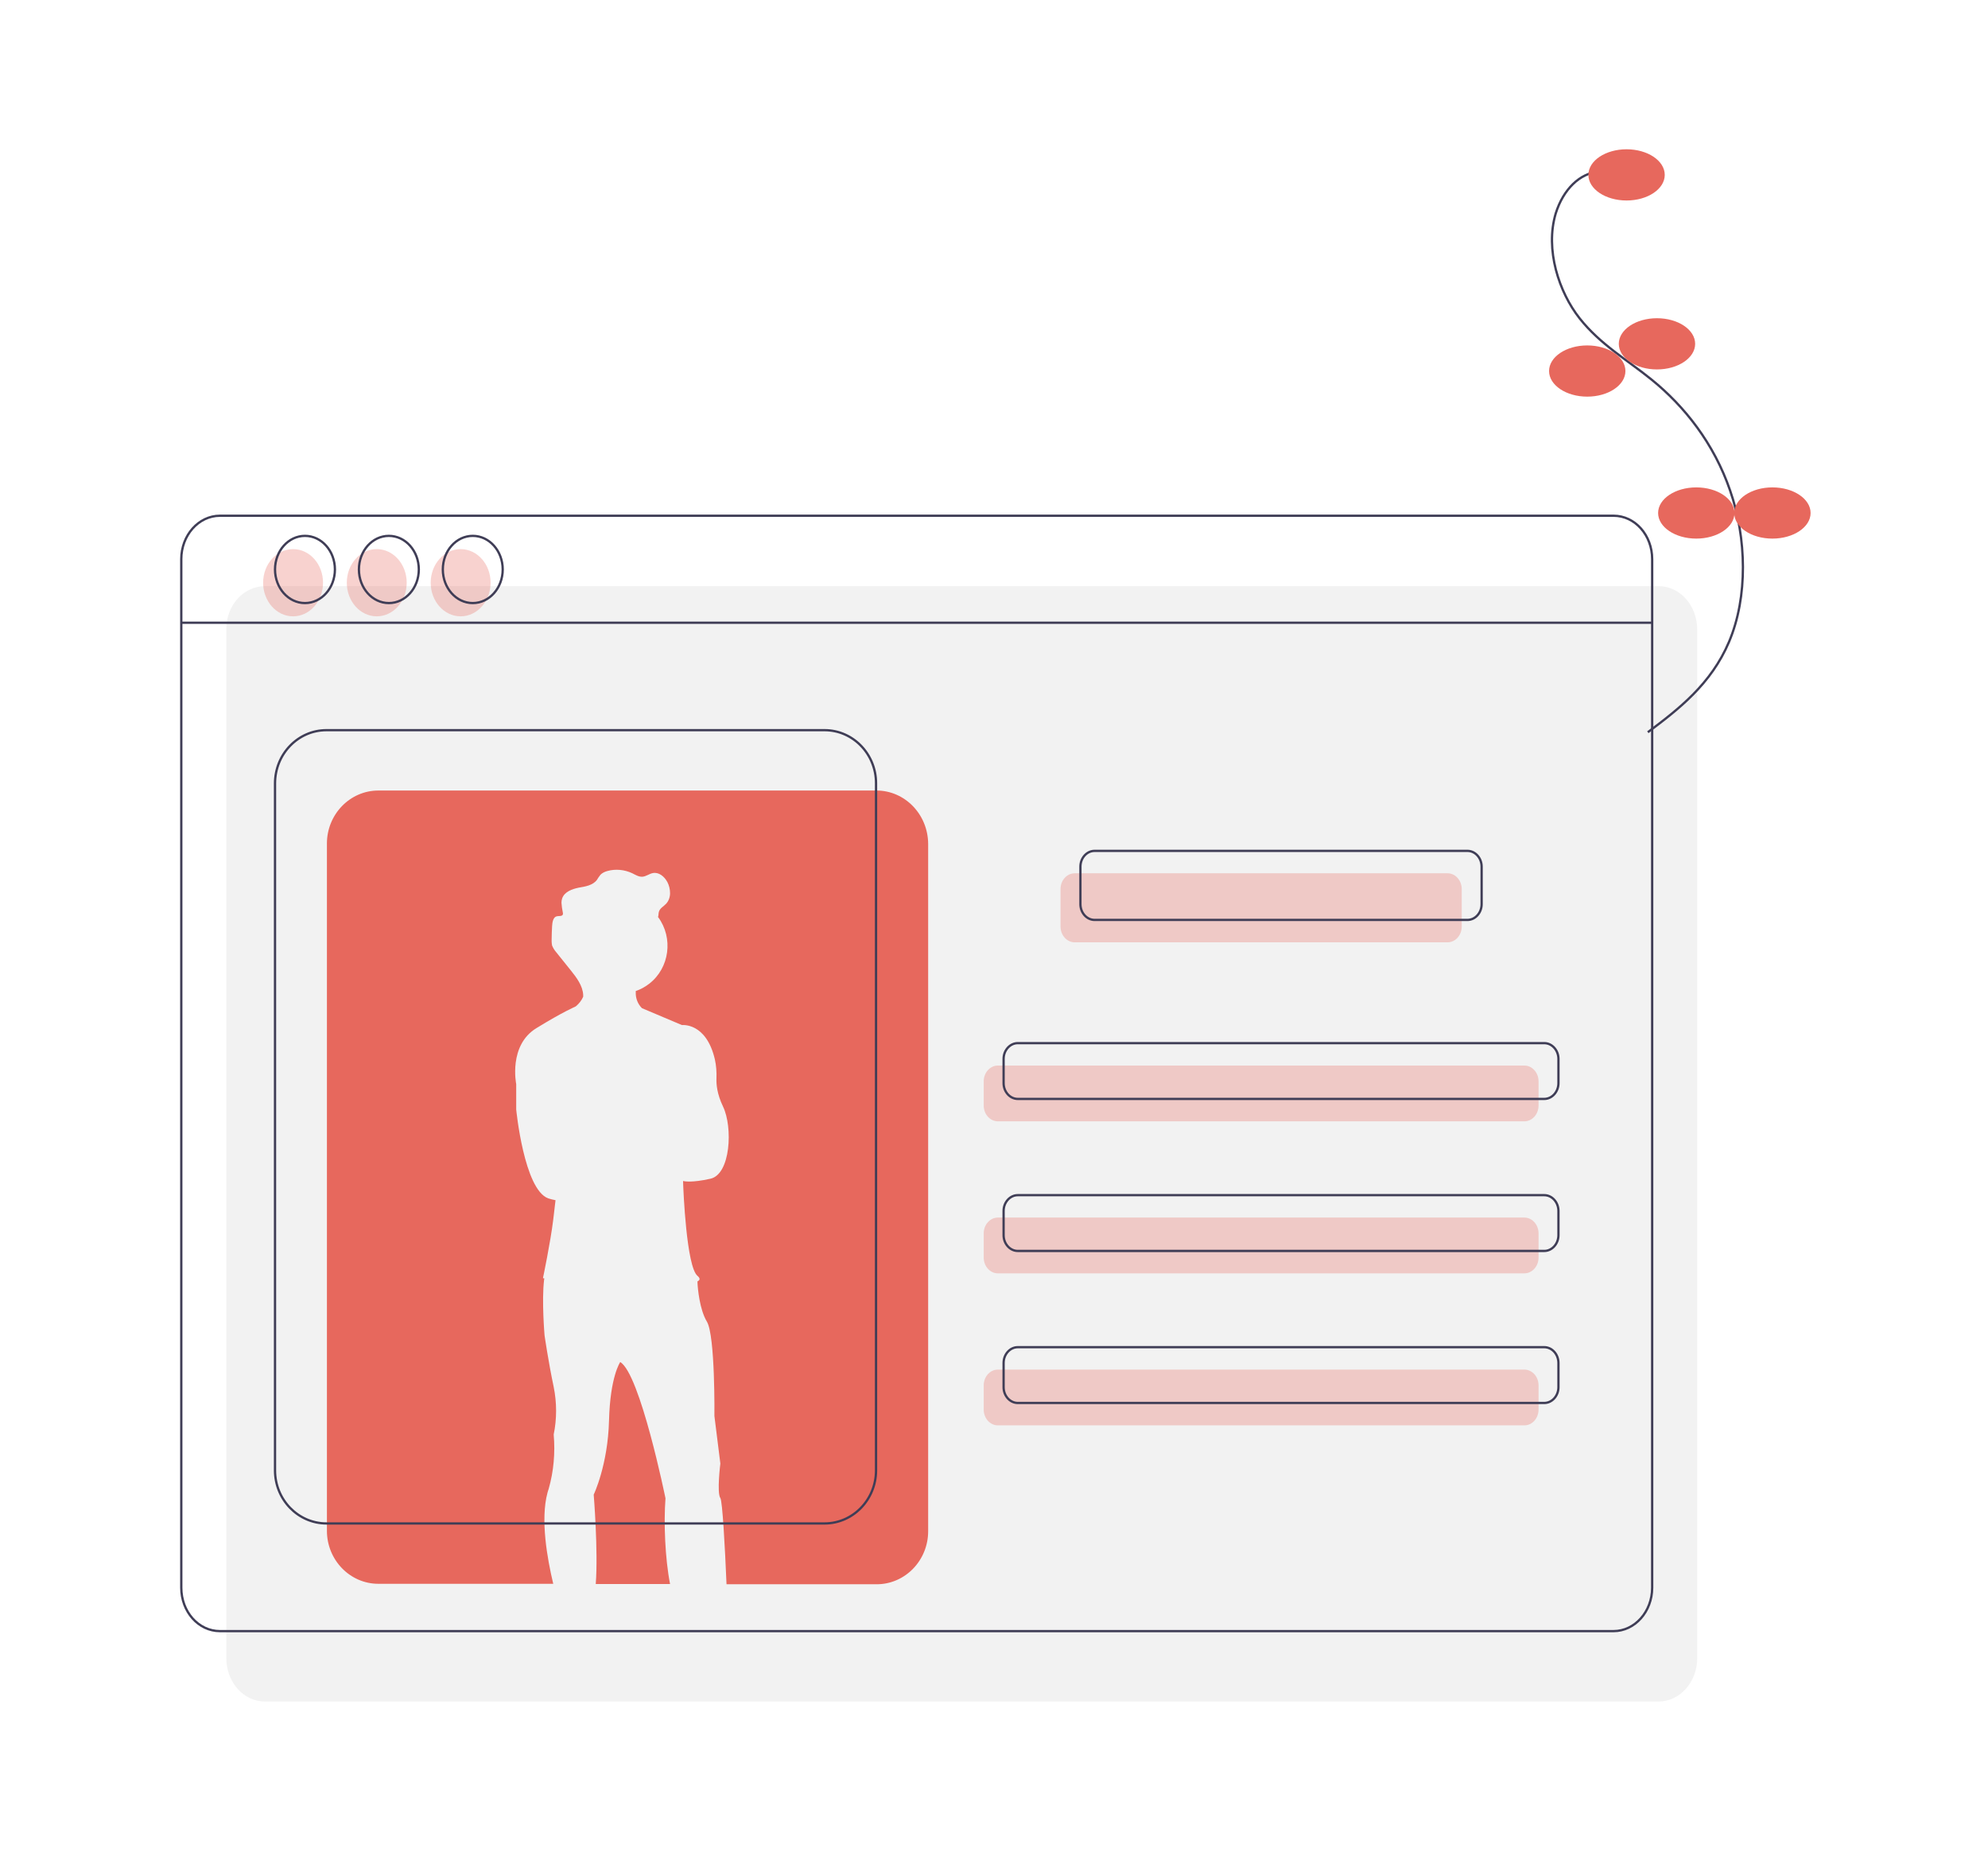
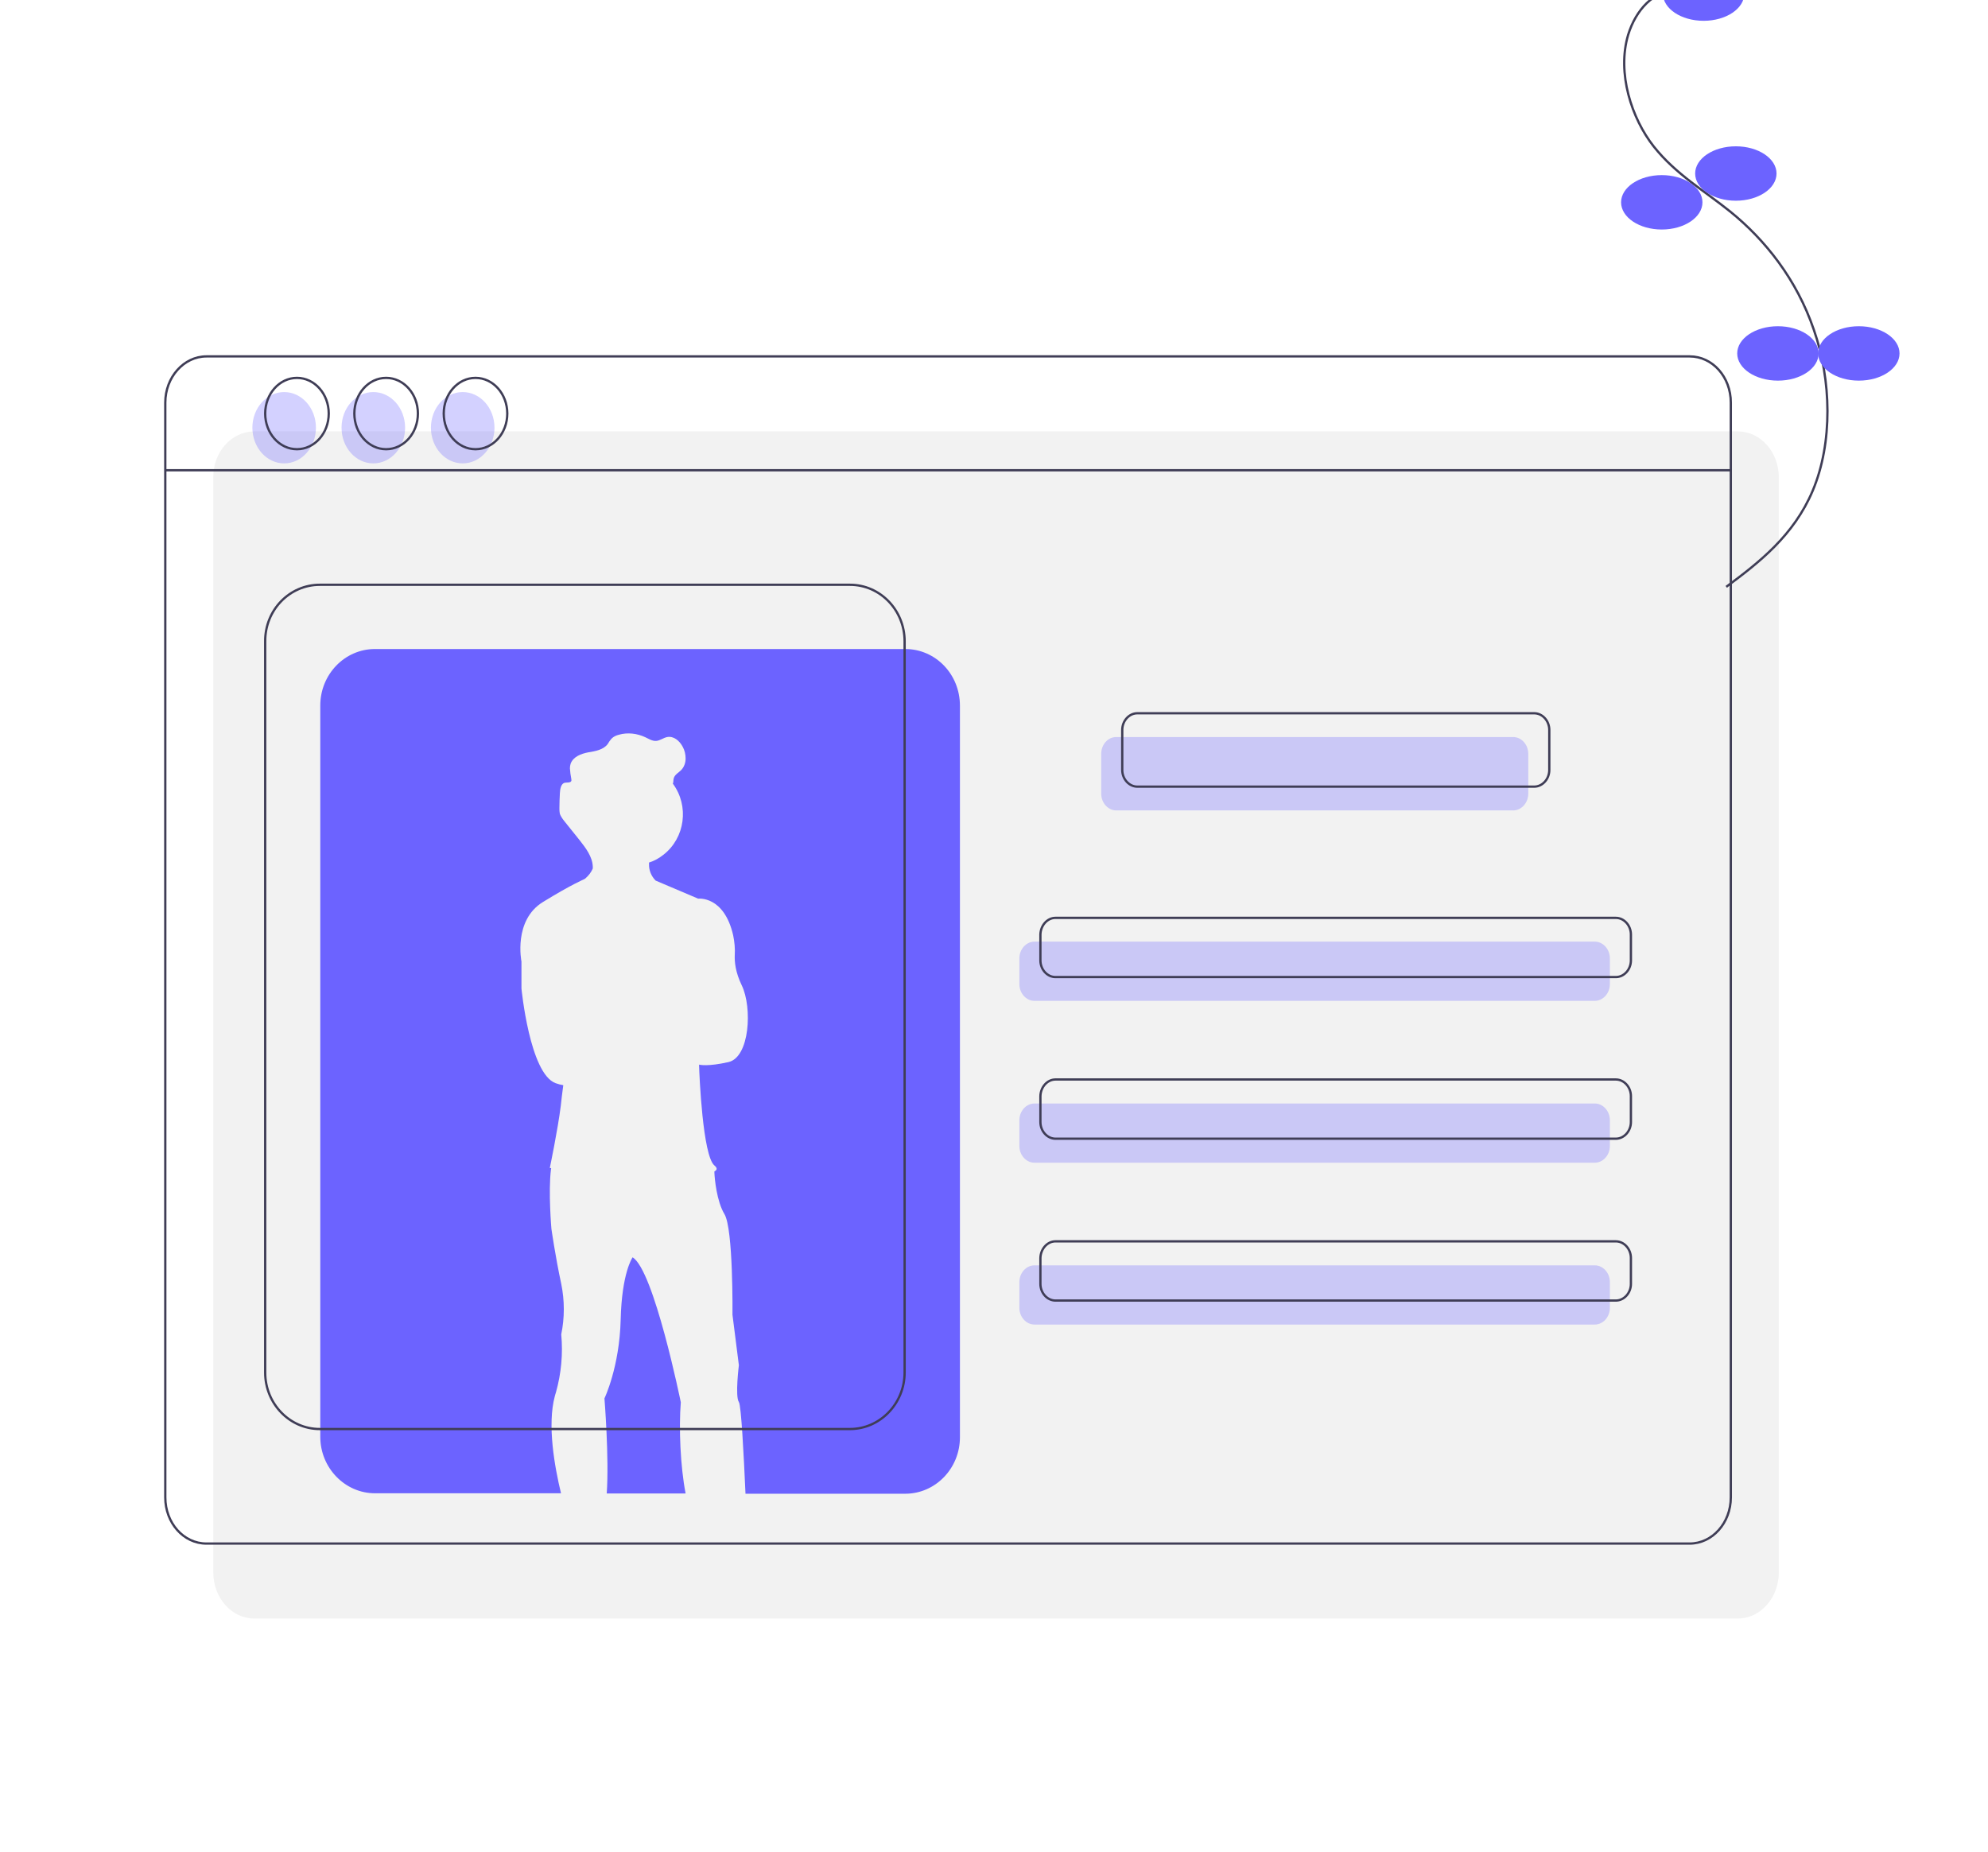
<svg xmlns="http://www.w3.org/2000/svg" version="1.1" id="fe80fb2b-bcaf-407e-919b-306adc32f78b" x="0px" y="0px" viewBox="0 0 869.6 810" style="enable-background:new 0 0 869.6 810;" xml:space="preserve">
  <style type="text/css">
	.st0{fill:#F2F2F2;}
	.st1{fill:none;stroke:#3F3D56;stroke-miterlimit:10;}
- 	.st2{opacity:0.3;fill:#E7685D;enable-background:new    ;}
- 	.st3{fill:#E7685D;}
+ 	.st2{opacity:0.3;fill:#6C63FF;enable-background:new    ;}
+ 	.st3{fill:#6C63FF;}
</style>
-   <path class="st0" d="M115.9,256.4h609.6c9.4,0,16.9,8.5,16.9,19v449.9c0,10.5-7.6,19-16.9,19H115.9c-9.4,0-16.9-8.5-16.9-19v-450  C98.9,264.9,106.5,256.4,115.9,256.4z" />
-   <path class="st1" d="M96.2,225.6h609.6c9.4,0,16.9,8.5,16.9,19v449.9c0,10.5-7.6,19-16.9,19H96.2c-9.4,0-16.9-8.5-16.9-19V244.6  C79.3,234.1,86.9,225.6,96.2,225.6z" />
-   <line class="st1" x1="79.3" y1="272.4" x2="722.8" y2="272.4" />
-   <path class="st2" d="M470.1,382h163.1c3.4,0,6.2,3.1,6.2,6.9v16.4c0,3.8-2.8,6.9-6.2,6.9H470.1c-3.4,0-6.2-3.1-6.2-6.9v-16.4  C463.9,385.1,466.7,382,470.1,382z" />
-   <path class="st2" d="M436.5,466.1h230.3c3.4,0,6.2,3.1,6.2,6.9v10.6c0,3.8-2.8,6.9-6.2,6.9H436.5c-3.4,0-6.2-3.1-6.2-6.9V473  C430.3,469.2,433.1,466.1,436.5,466.1z" />
-   <path class="st2" d="M436.5,532.6h230.3c3.4,0,6.2,3.1,6.2,6.9v10.6c0,3.8-2.8,6.9-6.2,6.9H436.5c-3.4,0-6.2-3.1-6.2-6.9v-10.6  C430.3,535.7,433.1,532.6,436.5,532.6z" />
-   <path class="st2" d="M436.5,599.1h230.3c3.4,0,6.2,3.1,6.2,6.9v10.6c0,3.8-2.8,6.9-6.2,6.9H436.5c-3.4,0-6.2-3.1-6.2-6.9V606  C430.3,602.2,433.1,599.1,436.5,599.1z" />
-   <path class="st1" d="M478.8,372.2h163.1c3.4,0,6.2,3.1,6.2,6.9v16.4c0,3.8-2.8,6.9-6.2,6.9H478.8c-3.4,0-6.2-3.1-6.2-6.9v-16.4  C472.6,375.3,475.4,372.2,478.8,372.2z" />
-   <path class="st1" d="M445.2,456.3h230.3c3.4,0,6.2,3.1,6.2,6.9v10.6c0,3.8-2.8,6.9-6.2,6.9H445.2c-3.4,0-6.2-3.1-6.2-6.9v-10.6  C439,459.4,441.8,456.3,445.2,456.3z" />
-   <path class="st1" d="M445.2,522.8h230.3c3.4,0,6.2,3.1,6.2,6.9v10.6c0,3.8-2.8,6.9-6.2,6.9H445.2c-3.4,0-6.2-3.1-6.2-6.9v-10.6  C439,525.9,441.8,522.8,445.2,522.8z" />
-   <path class="st1" d="M445.2,589.3h230.3c3.4,0,6.2,3.1,6.2,6.9v10.6c0,3.8-2.8,6.9-6.2,6.9H445.2c-3.4,0-6.2-3.1-6.2-6.9v-10.6  C439,592.4,441.8,589.3,445.2,589.3z" />
-   <ellipse class="st2" cx="128.2" cy="254.9" rx="13.1" ry="14.7" />
-   <ellipse class="st2" cx="164.8" cy="254.9" rx="13.1" ry="14.7" />
-   <ellipse class="st2" cx="201.5" cy="254.9" rx="13.1" ry="14.7" />
-   <ellipse class="st1" cx="133.4" cy="249.1" rx="13.1" ry="14.7" />
-   <ellipse class="st1" cx="170.1" cy="249.1" rx="13.1" ry="14.7" />
-   <ellipse class="st1" cx="206.8" cy="249.1" rx="13.1" ry="14.7" />
-   <path class="st3" d="M293.1,692.9c-2.2-11.3-2.8-26.8-2-37.5c0,0-11.1-54.5-19.8-59.6l0,0c-0.1,0.2-4.4,6.4-4.9,25.6  c-0.5,19.5-6.7,32.4-6.7,32.4s2,24.4,0.9,39.1H293.1z" />
-   <path class="st3" d="M383.4,345.8H165.5c-12.4,0-22.5,10.4-22.5,23.2l0,0v300.6c0,12.8,10.1,23.2,22.5,23.2l0,0H242  c-2.6-10.9-5.7-28.1-2.5-39.9l0,0l0,0c0.2-0.6,0.3-1.1,0.5-1.6c2.2-7.7,2.9-15.8,2.2-23.8c1.4-6.8,1.4-13.9,0-20.8  c-2.4-11.4-4-22.6-4-22.6s-1.3-15.1-0.2-24.3c0-0.2,0.1-0.4,0.1-0.6c-0.4-0.1-0.6-0.1-0.6-0.1s3.3-15.7,4.5-25.6  c0.3-2.4,0.6-5.3,1-8.5c-1.1-0.2-2.2-0.5-3.2-0.8c-10.6-3.9-14-38.9-14-38.9v-11.1c0,0-3.5-17,8.9-24.5c11.9-7.3,16.7-9.2,17-9.4  c0.1-0.1,0.2-0.1,0.3-0.2c1.3-1.1,2.4-2.5,3.1-4.1c0-0.3,0-0.6,0-0.8c-0.2-4-2.9-7.6-5.4-10.7c-2.2-2.7-4.3-5.4-6.5-8.1  c-0.7-0.8-1.3-1.8-1.7-2.8c-0.1-0.6-0.2-1.2-0.2-1.8c0-0.2,0-0.4,0-0.7c0-2,0.1-4,0.2-6c0.1-1.8,0.5-4,2.1-4.3  c0.9-0.2,2,0.1,2.5-0.6c0.2-0.3,0.2-0.7,0.1-1v0.1v-0.1c-0.3-1.4-0.5-2.8-0.6-4.3c0-0.7,0.1-1.3,0.3-1.9c1-2.9,4.3-4.1,7.2-4.7  c2.9-0.5,6.2-1,8-3.4c0.5-0.8,1-1.6,1.6-2.3c0.8-0.8,1.9-1.3,3-1.6c3.6-1,7.5-0.6,10.9,1c1.4,0.7,2.8,1.6,4.4,1.5  c1.6-0.1,3-1.3,4.6-1.6c2.6-0.5,5,1.5,6.3,3.9c0.8,1.5,1.2,3.2,1.2,4.9c0,1.7-0.6,3.4-1.7,4.6c-1.1,1.2-2.8,2-3.2,3.6  c-0.2,0.7-0.1,1.4-0.3,2c0,0.1-0.1,0.2-0.1,0.2l0.1,0.1c6.7,9.1,5,22.2-3.9,29.1c-1.8,1.4-3.8,2.5-5.9,3.2c0,0.2,0,0.4,0,0.6  c-0.1,2.6,0.9,5.1,2.7,6.9l17.5,7.4c0,0,10.6-1.3,14.4,15c0.6,2.7,0.8,5.5,0.7,8.3c-0.1,2.5,0.2,6.8,2.9,12.4  c4.3,9,3.3,29.5-5.5,31.5c-8.4,1.9-11.7,1.1-12,1v0.4c0.1,3.9,1.5,37.1,6.3,41.1c1.3,1.1,1.1,1.9,0,2.4l0,0c0,0,0,0.2,0,0.6  c0.1,2.4,0.9,11.7,4.1,17c3.7,6.1,3.3,41.3,3.3,41.3l2.6,20.8c0,0-1.6,12.8,0,15.1c0.9,1.3,2,20.9,2.7,37.7h65.7  c12.4,0,22.5-10.4,22.5-23.2V369.1C405.9,356.2,395.8,345.8,383.4,345.8L383.4,345.8z" />
-   <path class="st1" d="M142.8,319.4h217.9c12.4,0,22.5,10.4,22.5,23.2v300.6c0,12.8-10.1,23.2-22.5,23.2H142.8  c-12.4,0-22.5-10.4-22.5-23.2V342.7C120.3,329.8,130.4,319.4,142.8,319.4z" />
-   <path class="st1" d="M699.4,75.1c-8.3,0.6-15.6,7.7-18.9,18.3c-4.7,15.8,1.4,34.4,10.5,45.9s20.8,18.1,31.5,26.8  c14.3,11.6,27.2,27.8,34.3,48.5c7.2,20.7,7.9,46.4-0.5,66.2c-7.8,18.4-22,29.4-35.5,39.5" />
-   <ellipse class="st3" cx="711.5" cy="76.5" rx="16.7" ry="11.2" />
-   <ellipse class="st3" cx="724.8" cy="150.4" rx="16.7" ry="11.2" />
-   <ellipse class="st3" cx="694.3" cy="162.3" rx="16.7" ry="11.2" />
-   <ellipse class="st3" cx="742" cy="224.4" rx="16.7" ry="11.2" />
-   <ellipse class="st3" cx="775.3" cy="224.4" rx="16.7" ry="11.2" />
+   <path class="st0" d="M111.3,188.7h648.8c10,0,18,9,18,20.2v478.9c0,11.2-8.1,20.2-18,20.2H111.3c-10,0-18-9-18-20.2v-479  C93.2,197.7,101.3,188.7,111.3,188.7z" />
+   <path class="st1" d="M90.3,155.9h648.8c10,0,18,9,18,20.2V655c0,11.2-8.1,20.2-18,20.2H90.3c-10,0-18-9-18-20.2V176.1  C72.3,165,80.4,155.9,90.3,155.9z" />
+   <line class="st1" x1="72.3" y1="205.7" x2="757.2" y2="205.7" />
+   <path class="st2" d="M488.3,322.4h173.6c3.6,0,6.6,3.3,6.6,7.3v17.5c0,4-3,7.3-6.6,7.3H488.3c-3.6,0-6.6-3.3-6.6-7.3v-17.5  C481.7,325.7,484.6,322.4,488.3,322.4z" />
+   <path class="st2" d="M452.5,411.9h245.1c3.6,0,6.6,3.3,6.6,7.3v11.3c0,4-3,7.3-6.6,7.3H452.5c-3.6,0-6.6-3.3-6.6-7.3v-11.3  C445.9,415.2,448.9,411.9,452.5,411.9z" />
+   <path class="st2" d="M452.5,482.7h245.1c3.6,0,6.6,3.3,6.6,7.3v11.3c0,4-3,7.3-6.6,7.3H452.5c-3.6,0-6.6-3.3-6.6-7.3V490  C445.9,486,448.9,482.7,452.5,482.7z" />
+   <path class="st2" d="M452.5,553.5h245.1c3.6,0,6.6,3.3,6.6,7.3v11.3c0,4-3,7.3-6.6,7.3H452.5c-3.6,0-6.6-3.3-6.6-7.3v-11.3  C445.9,556.8,448.9,553.5,452.5,553.5z" />
+   <path class="st1" d="M497.5,312h173.6c3.6,0,6.6,3.3,6.6,7.3v17.5c0,4-3,7.3-6.6,7.3H497.5c-3.6,0-6.6-3.3-6.6-7.3v-17.5  C490.9,315.3,493.9,312,497.5,312z" />
+   <path class="st1" d="M461.7,401.5h245.1c3.6,0,6.6,3.3,6.6,7.3v11.3c0,4-3,7.3-6.6,7.3H461.7c-3.6,0-6.6-3.3-6.6-7.3v-11.3  C455.2,404.8,458.1,401.5,461.7,401.5z" />
+   <path class="st1" d="M461.7,472.2h245.1c3.6,0,6.6,3.3,6.6,7.3v11.3c0,4-3,7.3-6.6,7.3H461.7c-3.6,0-6.6-3.3-6.6-7.3v-11.3  C455.2,475.5,458.1,472.2,461.7,472.2z" />
+   <path class="st1" d="M461.7,543h245.1c3.6,0,6.6,3.3,6.6,7.3v11.3c0,4-3,7.3-6.6,7.3H461.7c-3.6,0-6.6-3.3-6.6-7.3v-11.3  C455.2,546.3,458.1,543,461.7,543z" />
+   <ellipse class="st2" cx="124.3" cy="187.1" rx="13.9" ry="15.6" />
+   <ellipse class="st2" cx="163.3" cy="187.1" rx="13.9" ry="15.6" />
+   <ellipse class="st2" cx="202.4" cy="187.1" rx="13.9" ry="15.6" />
+   <ellipse class="st1" cx="129.9" cy="180.9" rx="13.9" ry="15.6" />
+   <ellipse class="st1" cx="168.9" cy="180.9" rx="13.9" ry="15.6" />
+   <ellipse class="st1" cx="208" cy="180.9" rx="13.9" ry="15.6" />
+   <path class="st3" d="M299.9,653.3c-2.3-12-3-28.5-2.1-39.9c0,0-11.8-58-21.1-63.4l0,0c-0.1,0.2-4.7,6.8-5.2,27.2  c-0.5,20.8-7.1,34.5-7.1,34.5s2.1,26,1,41.6H299.9z" />
+   <path class="st3" d="M396,283.9H164c-13.2,0-23.9,11.1-23.9,24.7l0,0v319.9c0,13.6,10.8,24.7,23.9,24.7l0,0h81.4  c-2.8-11.6-6.1-29.9-2.7-42.5l0,0l0,0c0.2-0.6,0.3-1.2,0.5-1.7c2.3-8.2,3.1-16.8,2.3-25.3c1.5-7.2,1.5-14.8,0-22.1  c-2.6-12.1-4.3-24.1-4.3-24.1s-1.4-16.1-0.2-25.9c0-0.2,0.1-0.4,0.1-0.6c-0.4-0.1-0.6-0.1-0.6-0.1s3.5-16.7,4.8-27.2  c0.3-2.6,0.6-5.6,1.1-9c-1.2-0.2-2.3-0.5-3.4-0.9c-11.3-4.2-14.9-41.4-14.9-41.4v-11.8c0,0-3.7-18.1,9.5-26.1  c12.7-7.8,17.8-9.8,18.1-10c0.1-0.1,0.2-0.1,0.3-0.2c1.4-1.2,2.6-2.7,3.3-4.4c0-0.3,0-0.6,0-0.9c-0.2-4.3-3.1-8.1-5.7-11.4  c-2.3-2.9-4.6-5.7-6.9-8.6c-0.7-0.9-1.4-1.9-1.8-3c-0.1-0.6-0.2-1.3-0.2-1.9c0-0.2,0-0.4,0-0.7c0-2.1,0.1-4.3,0.2-6.4  c0.1-1.9,0.5-4.3,2.2-4.6c1-0.2,2.1,0.1,2.7-0.6c0.2-0.3,0.2-0.7,0.1-1.1v0.1v-0.1c-0.3-1.5-0.5-3-0.6-4.6c0-0.7,0.1-1.4,0.3-2  c1.1-3.1,4.6-4.4,7.7-5c3.1-0.5,6.6-1.1,8.5-3.6c0.5-0.9,1.1-1.7,1.7-2.4c0.9-0.9,2-1.4,3.2-1.7c3.8-1.1,8-0.6,11.6,1.1  c1.5,0.7,3,1.7,4.7,1.6s3.2-1.4,4.9-1.7c2.8-0.5,5.3,1.6,6.7,4.2c0.9,1.6,1.3,3.4,1.3,5.2c0,1.8-0.6,3.6-1.8,4.9  c-1.2,1.3-3,2.1-3.4,3.8c-0.2,0.7-0.1,1.5-0.3,2.1c0,0.1-0.1,0.2-0.1,0.2l0.1,0.1c7.1,9.7,5.3,23.6-4.2,31c-1.9,1.5-4,2.7-6.3,3.4  c0,0.2,0,0.4,0,0.6c-0.1,2.8,1,5.4,2.9,7.3l18.6,7.9c0,0,11.3-1.4,15.3,16c0.6,2.9,0.9,5.9,0.7,8.8c-0.1,2.7,0.2,7.2,3.1,13.2  c4.6,9.6,3.5,31.4-5.9,33.5c-8.9,2-12.5,1.2-12.8,1.1v0.4c0.1,4.2,1.6,39.5,6.7,43.7c1.4,1.2,1.2,2,0,2.6l0,0c0,0,0,0.2,0,0.6  c0.1,2.6,1,12.5,4.4,18.1c3.9,6.5,3.5,44,3.5,44l2.8,22.1c0,0-1.7,13.6,0,16.1c1,1.4,2.1,22.2,2.9,40.1h69.9  c13.2,0,23.9-11.1,23.9-24.7V308.7C419.9,294.9,409.2,283.9,396,283.9L396,283.9z" />
+   <path class="st1" d="M139.9,255.8h231.9c13.2,0,23.9,11.1,23.9,24.7v319.9c0,13.6-10.8,24.7-23.9,24.7H139.9  c-13.2,0-23.9-11.1-23.9-24.7V280.6C115.9,266.8,126.7,255.8,139.9,255.8z" />
+   <path class="st1" d="M732.3-4.3c-8.8,0.6-16.6,8.2-20.1,19.5c-5,16.8,1.5,36.6,11.2,48.9c9.7,12.2,22.1,19.3,33.5,28.5  c15.2,12.3,29,29.6,36.5,51.6c7.7,22,8.4,49.4-0.5,70.5c-8.3,19.6-23.4,31.3-37.8,42" />
+   <ellipse class="st3" cx="745.2" cy="-2.8" rx="17.8" ry="11.9" />
+   <ellipse class="st3" cx="759.3" cy="75.9" rx="17.8" ry="11.9" />
+   <ellipse class="st3" cx="726.9" cy="88.5" rx="17.8" ry="11.9" />
+   <ellipse class="st3" cx="777.7" cy="154.6" rx="17.8" ry="11.9" />
+   <ellipse class="st3" cx="813.1" cy="154.6" rx="17.8" ry="11.9" />
</svg>
